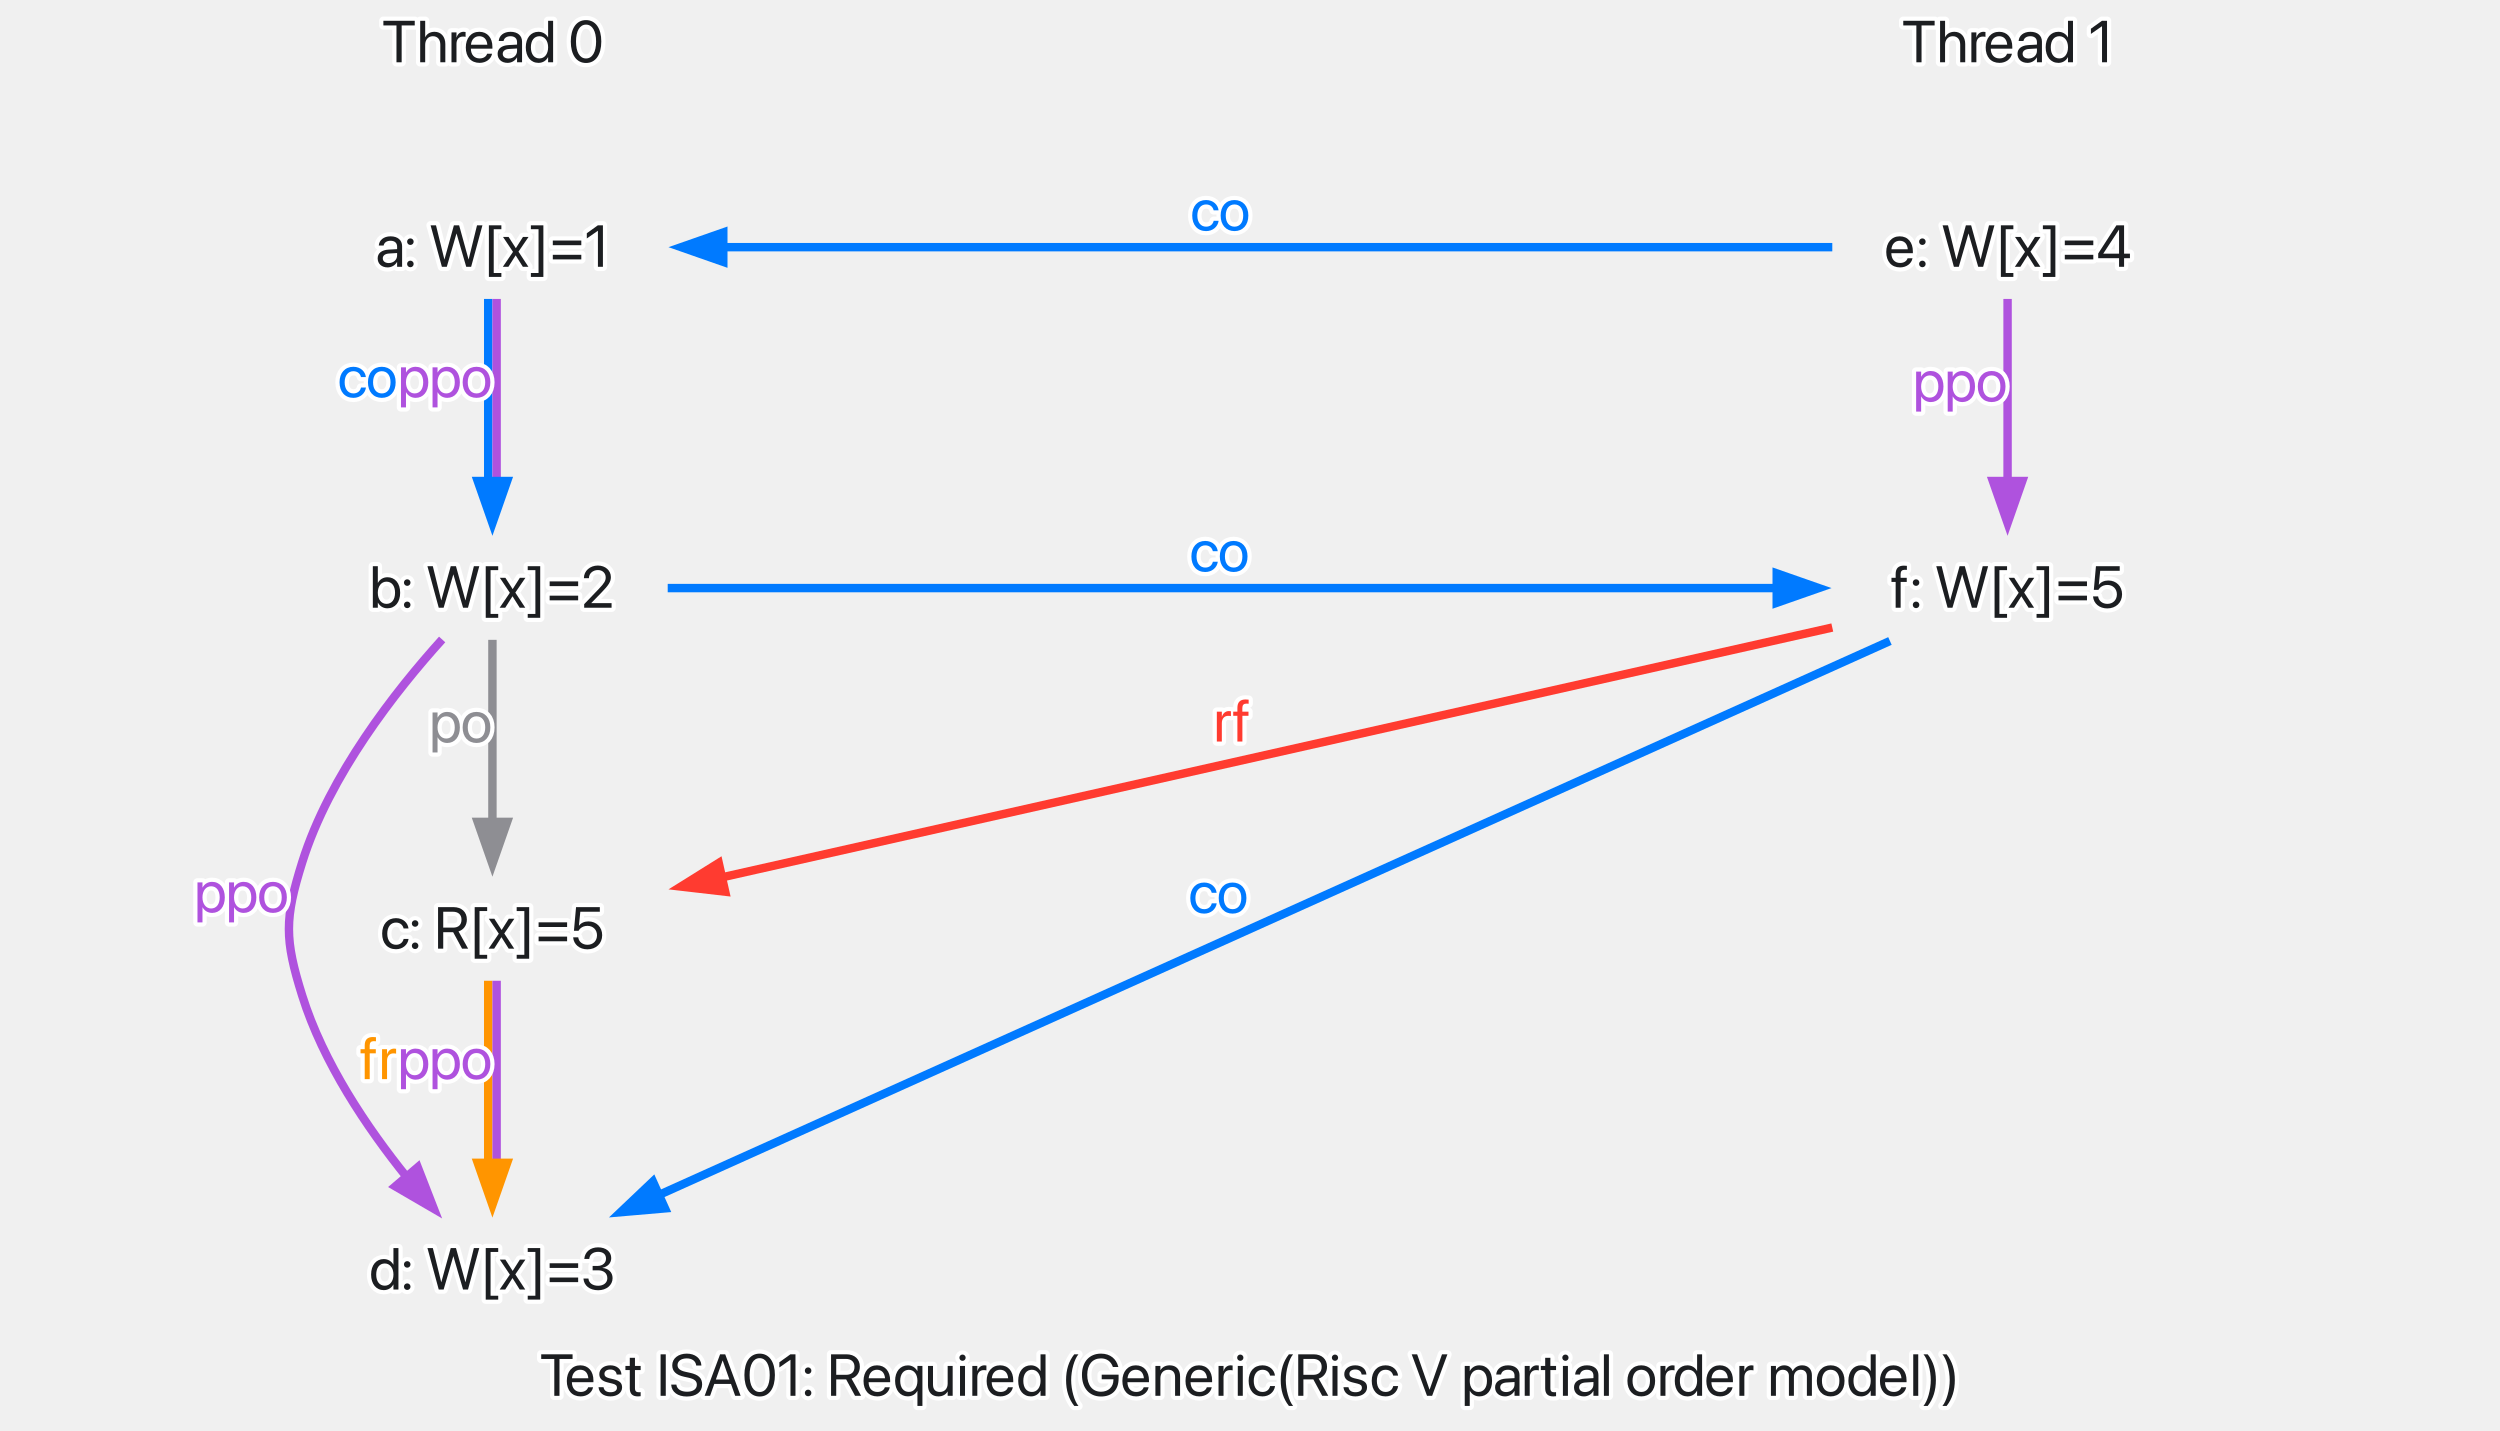
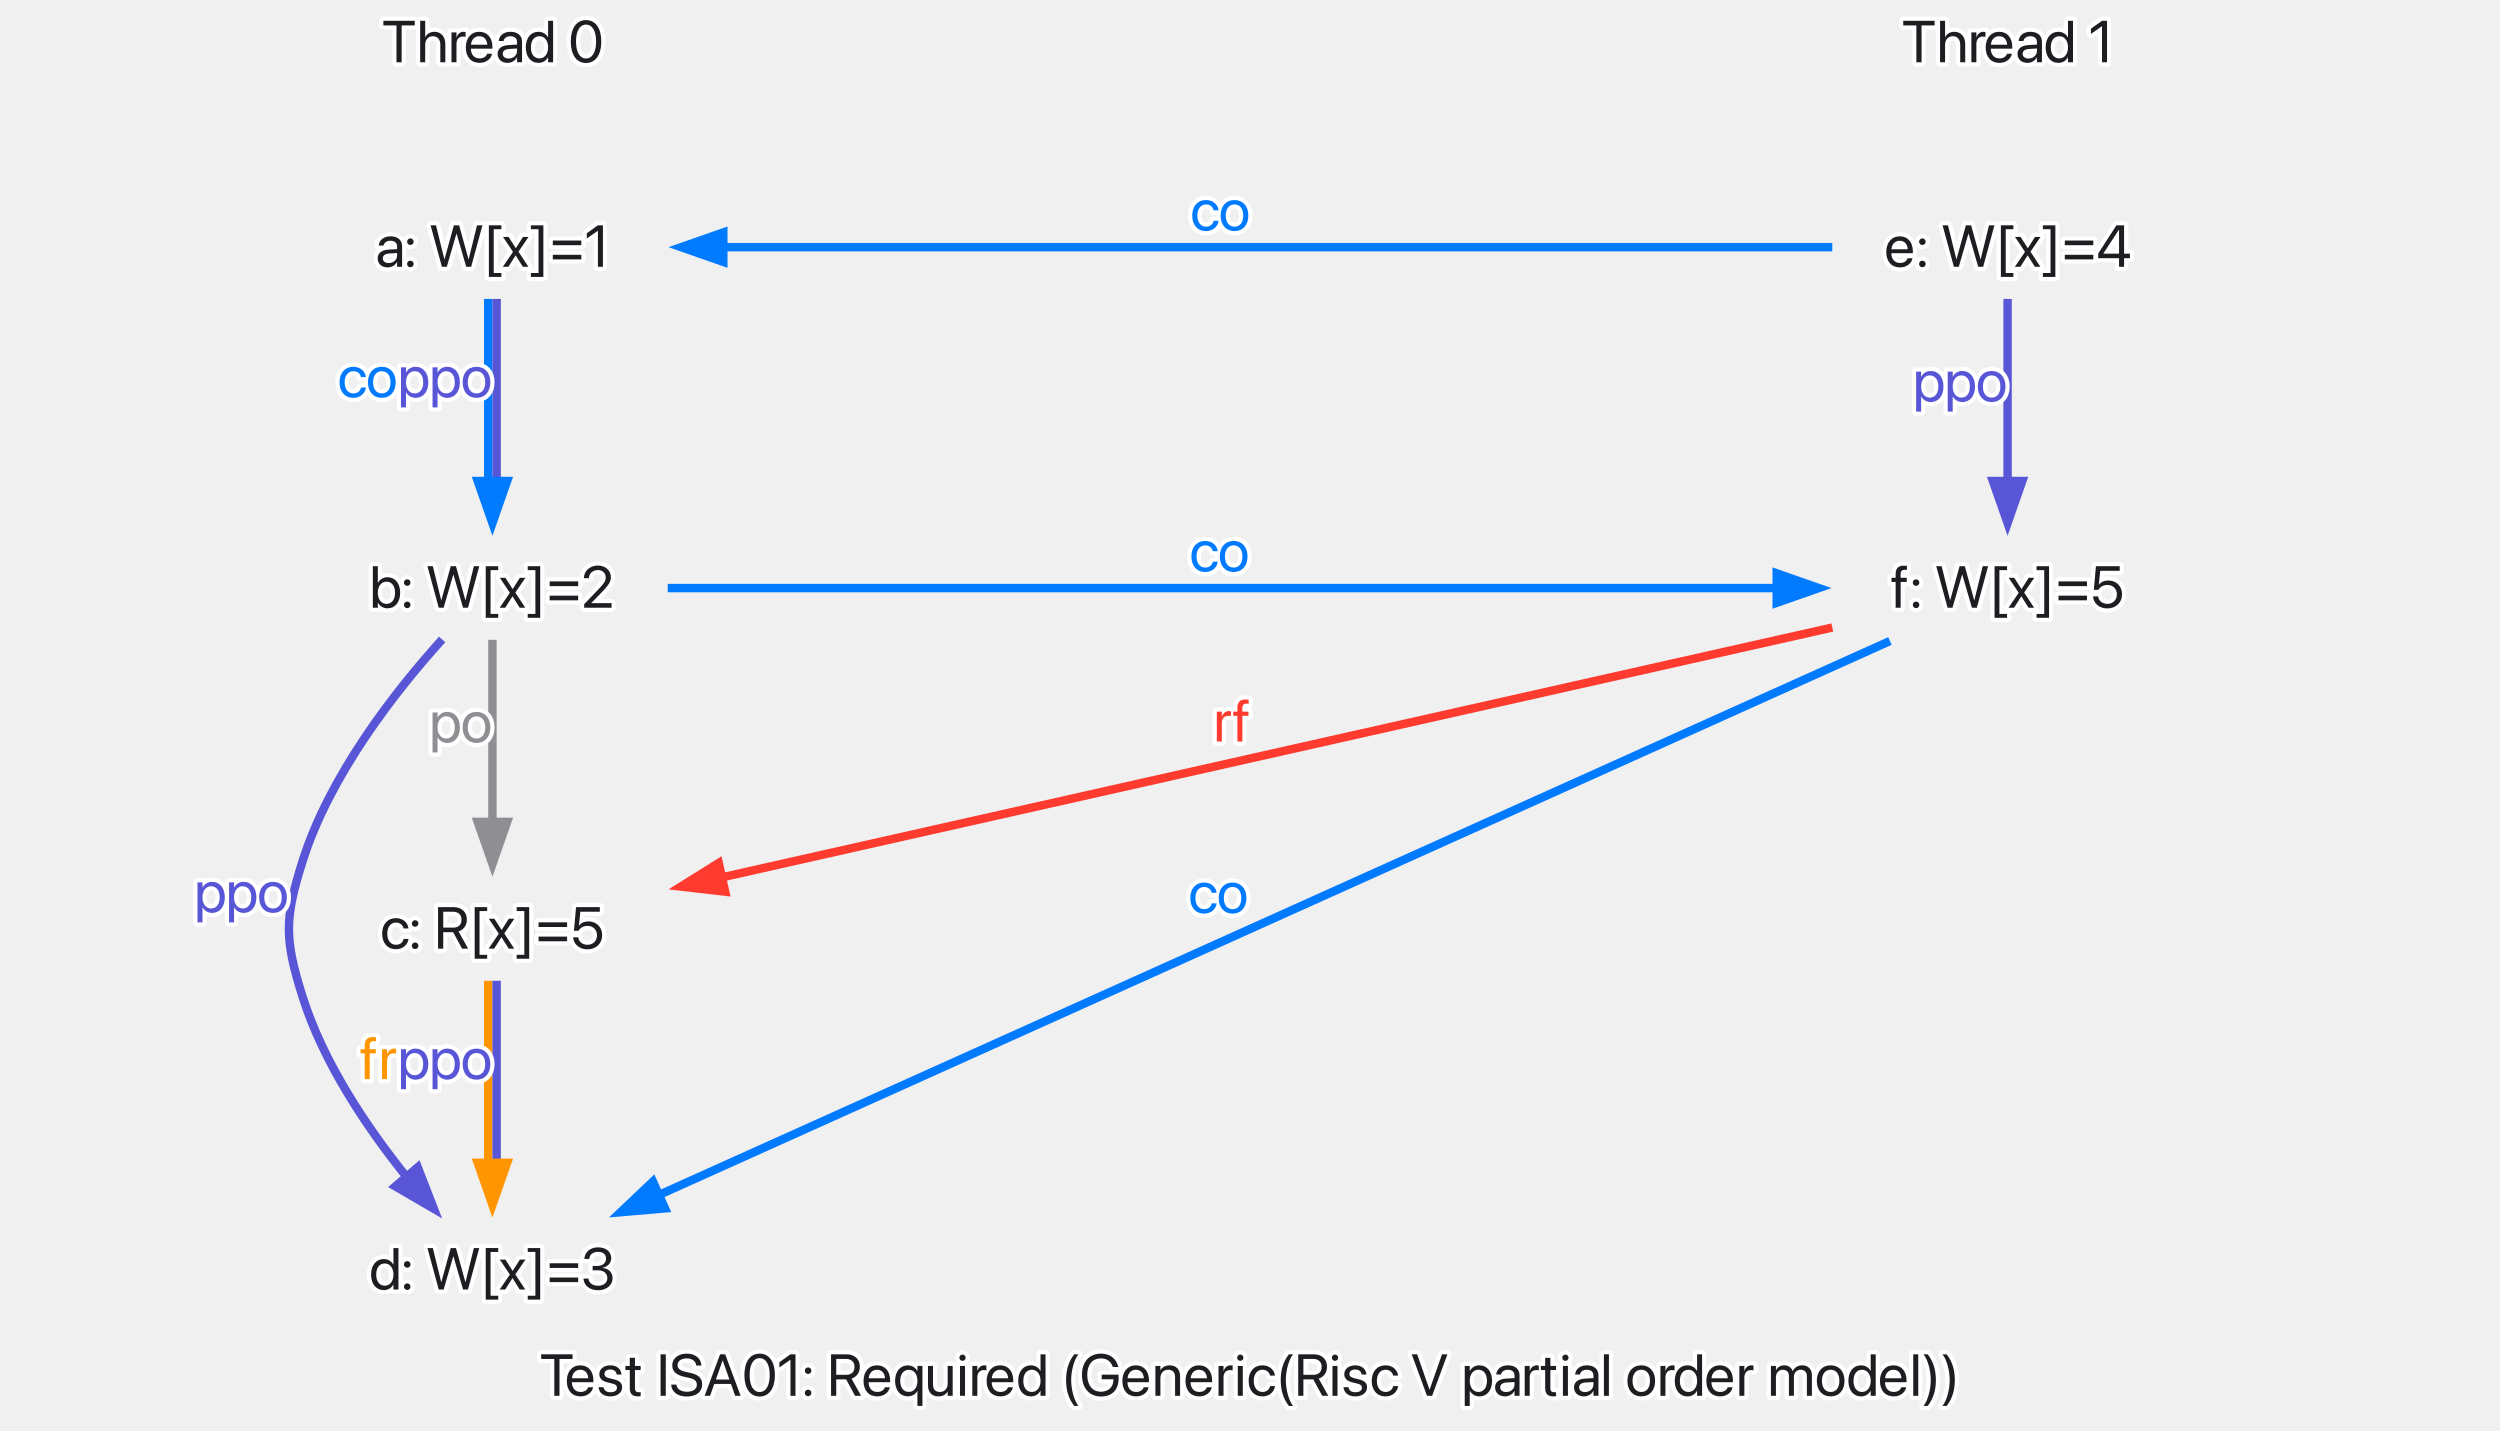
<svg xmlns="http://www.w3.org/2000/svg" xmlns:xlink="http://www.w3.org/1999/xlink" width="594" height="340">
  <defs>
    <path id="c" d="M3.453 0h1.23v-8.758h3.11v-1.105H.343v1.105h3.11Zm0 0" />
    <path id="d" d="M3.7.137c1.55 0 2.714-.93 2.945-2.106l.015-.07H5.488l-.02.062c-.202.61-.84 1.059-1.741 1.059-1.266 0-2.07-.852-2.098-2.316h5.117v-.438c0-2.133-1.18-3.574-3.121-3.574s-3.2 1.512-3.2 3.71v.009C.426-1.293 1.657.137 3.7.137m-.083-6.332c1.04 0 1.805.652 1.922 2.03H1.65c.128-1.323.937-2.03 1.968-2.03m0 0" />
    <path id="e" d="M3.297.137c1.586 0 2.762-.875 2.762-2.121v-.004c0-1.012-.52-1.582-1.957-1.93l-1.13-.273c-.784-.192-1.105-.528-1.105-1.012v-.008c0-.629.531-1.043 1.395-1.043.883 0 1.406.457 1.504 1.149l.007.046h1.133l-.008-.09C5.813-6.335 4.82-7.245 3.262-7.245c-1.54 0-2.614.867-2.614 2.09v.008c0 1.027.653 1.648 1.993 1.968l1.125.274c.808.199 1.074.484 1.074 1v.004c0 .644-.574 1.047-1.54 1.047-.968 0-1.495-.418-1.64-1.13l-.012-.066H.457l.008.063C.609-.718 1.62.137 3.297.137m0 0" />
    <path id="f" d="M3.082.137c.234 0 .488-.028.637-.047v-.965c-.102.008-.239.027-.383.027-.637 0-.969-.21-.969-.972v-4.305H3.72v-.984H2.367v-1.922h-1.23v1.922H.097v.984h1.04v4.313c0 1.359.64 1.949 1.945 1.949m0 0" />
    <path id="h" d="M.957 0h1.23v-9.863H.958Zm0 0" />
    <path id="i" d="M4.184.164c2.257 0 3.644-1.11 3.644-2.86v-.003c0-1.504-.848-2.324-2.871-2.77l-1.094-.238c-1.285-.281-1.879-.79-1.879-1.594v-.008c0-.949.86-1.578 2.18-1.586 1.25 0 2.09.594 2.242 1.602l.012.094h1.23l-.003-.102c-.11-1.613-1.52-2.726-3.446-2.726-2.031 0-3.469 1.132-3.472 2.754v.007c0 1.442.902 2.309 2.828 2.735l1.093.238c1.356.3 1.922.785 1.922 1.652v.008c0 1.02-.894 1.66-2.316 1.66-1.43 0-2.387-.605-2.531-1.597l-.012-.098H.48l.003.098C.61-.883 2.051.164 4.184.164m0 0" />
    <path id="j" d="M.172 0h1.293l.996-2.824h3.973L7.43 0h1.293L5.059-9.863H3.844Zm4.266-8.387h.027L6.063-3.87H2.836Zm0 0" />
    <path id="k" d="M4.238.164c2.27 0 3.63-1.96 3.63-5.094v-.011c0-3.133-1.36-5.086-3.63-5.086S.621-8.074.621-4.941v.011C.621-1.797 1.97.164 4.238.164m0-1.074C2.734-.91 1.86-2.453 1.86-4.93v-.011c0-2.477.875-4.008 2.38-4.008 1.503 0 2.394 1.531 2.394 4.008v.011c0 2.477-.89 4.02-2.395 4.02m0 0" />
    <path id="l" d="M3.316 0h1.188v-9.863H3.3L.676-7.977v1.235L3.289-8.56h.027Zm0 0" />
    <path id="m" d="M1.504-5.195a.774.774 0 0 0 .781-.782.77.77 0 0 0-.781-.777.767.767 0 0 0-.777.777c0 .438.34.782.777.782m0 5.293a.774.774 0 0 0 .781-.782.774.774 0 0 0-.781-.78.77.77 0 0 0-.777.78c0 .438.34.782.777.782m0 0" />
    <path id="n" d="M.957 0h1.23v-3.902h2.36L6.66 0h1.442L5.816-4.094c1.23-.39 1.985-1.449 1.985-2.816v-.016c0-1.777-1.246-2.937-3.145-2.937H.957Zm1.23-4.992V-8.77h2.305c1.266 0 2.035.696 2.035 1.872v.015c0 1.207-.715 1.89-1.98 1.89Zm0 0" />
    <path id="o" d="M5.73 2.395h1.188V-7.11H5.73v1.203h-.027c-.437-.785-1.23-1.328-2.238-1.328C1.66-7.234.425-5.79.425-3.57v.007C.426-1.328 1.649.126 3.438.126c1.02 0 1.84-.5 2.266-1.281h.027ZM3.7-.93c-1.266 0-2.06-1.004-2.06-2.632v-.008c0-1.59.794-2.61 2.06-2.61 1.202 0 2.03 1.032 2.03 2.61v.007C5.73-1.968 4.91-.93 3.7-.93m0 0" />
    <path id="p" d="M3.2.137c1.081 0 1.804-.485 2.187-1.149h.027V0h1.191v-7.11h-1.19v4.184c0 1.211-.731 2.008-1.852 2.008-1.094 0-1.633-.633-1.633-1.789v-4.402H.738v4.613C.738-.875 1.641.137 3.2.137m0 0" />
    <path id="q" d="M1.441-8.312a.744.744 0 0 0 .746-.747.74.74 0 0 0-.746-.746.74.74 0 0 0-.742.746c0 .41.332.746.742.746M.848 0h1.191v-7.11H.848Zm0 0" />
    <path id="r" d="M.773 0h1.188v-4.39c0-1.079.601-1.723 1.527-1.723.285 0 .54.035.633.07v-1.156c-.094-.012-.273-.047-.476-.047-.801 0-1.415.52-1.657 1.34h-.027V-7.11H.773Zm0 0" />
    <path id="s" d="M3.445.137c1.02 0 1.813-.512 2.258-1.34h.027V0h1.188v-9.863H5.73v3.941h-.027c-.445-.82-1.273-1.324-2.277-1.324-1.785 0-3 1.441-3 3.684v.007c0 2.243 1.203 3.692 3.02 3.692M3.68-.918c-1.258 0-2.04-1.004-2.04-2.637v-.007c0-1.622.782-2.633 2.04-2.633 1.195 0 2.054 1.047 2.054 2.633v.007c0 1.594-.851 2.637-2.054 2.637m0 0" />
    <path id="t" d="M3.242 2.395h.996c-.984-1.145-1.73-3.852-1.73-6.133 0-2.285.746-4.985 1.73-6.125h-.996C1.906-8.168 1.301-6.172 1.301-3.738c0 2.433.605 4.441 1.941 6.133m0 0" />
    <path id="u" d="M5.094.164c2.633 0 4.183-1.578 4.183-4.246v-.938H5.266v1.082h2.78v.176c0 1.657-1.202 2.79-2.952 2.79-2.012 0-3.262-1.532-3.262-4.012v-.008c0-2.434 1.23-3.903 3.262-3.903 1.386 0 2.343.72 2.8 1.97l.028.073h1.293L9.18-6.98c-.457-1.743-1.817-3.047-4.086-3.047-2.754 0-4.52 1.953-4.52 5.035v.008C.574-1.84 2.34.164 5.094.164m0 0" />
    <path id="v" d="M.773 0h1.188v-4.184c0-1.21.734-2.011 1.855-2.011 1.094 0 1.633.636 1.633 1.793V0h1.188v-4.613c0-1.621-.903-2.633-2.461-2.633-1.078 0-1.805.484-2.188 1.148h-.027v-1.011H.773Zm0 0" />
    <path id="w" d="M3.719.137c1.605 0 2.777-1.047 2.969-2.399l.003-.05H5.523l-.011.054c-.2.793-.82 1.34-1.793 1.34-1.23 0-2.078-.977-2.078-2.629v-.008c0-1.613.828-2.64 2.066-2.64 1.043 0 1.617.629 1.797 1.34l.012.054H6.68l-.008-.054C6.523-6.07 5.477-7.246 3.707-7.246 1.73-7.246.426-5.812.426-3.57v.007c0 2.262 1.277 3.7 3.293 3.7m0 0" />
    <path id="x" d="M3.809 0h1.214L8.66-9.863H7.371L4.43-1.477h-.028L1.465-9.863H.172Zm0 0" />
    <path id="y" d="M.773 2.395h1.188v-3.586h.027C2.434-.371 3.262.137 4.266.137c1.785 0 3-1.442 3-3.684v-.008c0-2.242-1.203-3.691-3.02-3.691-1.02 0-1.812.512-2.258 1.34h-.027V-7.11H.773ZM4.012-.918c-1.196 0-2.055-1.043-2.055-2.629v-.008c0-1.593.852-2.64 2.055-2.64 1.258 0 2.039 1.008 2.039 2.64v.008c0 1.617-.781 2.629-2.04 2.629m0 0" />
    <path id="z" d="M2.852.137c.949 0 1.804-.512 2.222-1.293h.028V0h1.187v-4.914c0-1.422-1.05-2.332-2.734-2.332-1.676 0-2.692.941-2.797 2.113l-.004.074h1.148l.012-.062c.137-.637.711-1.074 1.629-1.074.988 0 1.559.527 1.559 1.394v.598l-2.04.113C1.43-3.992.485-3.234.485-2.023v.011c0 1.293.954 2.149 2.368 2.149M1.703-2.012v-.011c0-.664.547-1.086 1.496-1.141l1.903-.117v.582c0 1.031-.864 1.804-1.985 1.804-.855 0-1.414-.433-1.414-1.117m0 0" />
    <path id="A" d="M.836 0h1.187v-9.863H.836Zm0 0" />
    <path id="B" d="M3.719.137c1.96 0 3.289-1.422 3.289-3.692v-.015c0-2.27-1.332-3.676-3.297-3.676C1.75-7.246.426-5.832.426-3.57v.015C.426-1.293 1.742.137 3.719.137m.008-1.055c-1.258 0-2.086-.96-2.086-2.637v-.015c0-1.66.836-2.625 2.07-2.625 1.258 0 2.078.957 2.078 2.625v.015c0 1.668-.812 2.637-2.062 2.637m0 0" />
    <path id="C" d="M.773 0h1.188v-4.457c0-.992.684-1.738 1.629-1.738.883 0 1.457.57 1.457 1.43V0h1.187v-4.52c0-.968.664-1.675 1.606-1.675.937 0 1.476.582 1.476 1.558V0h1.192v-4.91c0-1.414-.91-2.336-2.317-2.336-1 0-1.832.512-2.23 1.367h-.027c-.309-.867-1.024-1.367-1.997-1.367-.914 0-1.624.473-1.949 1.176h-.027v-1.04H.773Zm0 0" />
    <path id="D" d="M1.273 2.395c1.332-1.692 1.942-3.7 1.942-6.133 0-2.434-.61-4.43-1.942-6.125h-1c.985 1.14 1.73 3.84 1.73 6.125 0 2.281-.745 4.988-1.73 6.133Zm0 0" />
    <path id="E" d="M.836 0h1.187v-4.148c0-1.211.73-2.047 1.832-2.047 1.11 0 1.766.761 1.766 2.047V0H6.81v-4.355c0-1.723-1.032-2.891-2.543-2.891-1.059 0-1.832.473-2.215 1.27h-.028v-3.887H.836Zm0 0" />
    <path id="F" d="M2.996 0h1.16l2.297-7.902h.027L8.777 0h1.164l2.684-9.863H11.34L9.352-1.766h-.028L7.09-9.863H5.844L3.609-1.766h-.027L1.594-9.863H.309Zm0 0" />
    <path id="G" d="M1.41 2.395h2.965v-.926H2.559V-8.934h1.816v-.93H1.41Zm0 0" />
    <path id="H" d="M.219 0h1.32l1.715-2.707h.027L4.984 0h1.32L3.938-3.602l2.399-3.507H5.012L3.324-4.445h-.027L1.586-7.11H.262L2.64-3.555Zm0 0" />
    <path id="I" d="M3.105 2.395V-9.863H.137v.93h1.82V1.468H.137v.926Zm0 0" />
    <path id="J" d="M.848-5.14h6.77v-1.11H.847Zm0 3.382h6.77v-1.105H.847Zm0 0" />
    <path id="K" d="M4.309.137c1.816 0 3.02-1.45 3.02-3.692v-.007c0-2.243-1.216-3.684-3-3.684-1.005 0-1.833.504-2.278 1.324h-.028v-3.941H.836V0h1.187v-1.203h.028c.445.828 1.238 1.34 2.258 1.34M4.074-.918c-1.203 0-2.058-1.043-2.058-2.637v-.007c0-1.586.863-2.633 2.058-2.633 1.258 0 2.04 1.011 2.04 2.633v.007c0 1.633-.782 2.637-2.04 2.637m0 0" />
    <path id="L" d="M.8 0H7.31v-1.094h-4.82v-.027l2.343-2.406C6.645-5.38 7.145-6.195 7.145-7.273v-.016c0-1.543-1.305-2.738-3.09-2.738-1.84 0-3.317 1.261-3.317 2.972v.04H1.93v-.032c0-1.062.914-1.91 2.144-1.91 1.074 0 1.832.727 1.84 1.73v.016c0 .82-.309 1.352-1.64 2.738L.8-.848Zm0 0" />
    <path id="M" d="M4.191.164C6.242.164 7.7-1.219 7.703-3.19v-.016c0-1.895-1.367-3.266-3.258-3.266-.957 0-1.777.356-2.242 1.016h-.027l.332-3.313h4.637v-1.093H1.496L.992-4.238h1.086c.129-.227.29-.418.465-.582.437-.395 1.012-.594 1.684-.594 1.304 0 2.242.93 2.246 2.226v.016c0 1.324-.93 2.254-2.27 2.254-1.18 0-2.055-.742-2.18-1.723l-.007-.054H.809l.003.078C.958-1.012 2.306.164 4.193.164m0 0" />
    <path id="N" d="M4.121.164c1.977 0 3.426-1.219 3.426-2.863v-.016c0-1.402-.977-2.297-2.414-2.418v-.027c1.23-.262 2.094-1.094 2.094-2.313v-.011c0-1.5-1.239-2.543-3.118-2.543-1.847 0-3.117 1.07-3.273 2.68l-.008.066h1.184l.004-.067c.105-1 .93-1.613 2.093-1.613 1.204 0 1.88.594 1.88 1.625v.016c0 .984-.821 1.707-1.997 1.707H2.81v1.039h1.238c1.383 0 2.25.676 2.25 1.886v.016c0 1.043-.883 1.77-2.176 1.77-1.312 0-2.2-.672-2.3-1.641l-.008-.07H.629l.008.082C.766-.973 2.086.164 4.12.164m0 0" />
    <path id="O" d="M1.156 0h1.188v-6.125h1.449v-.984H2.332v-.868c0-.707.328-1.039.984-1.039.184 0 .368.004.512.028v-.965A5 5 0 0 0 3.105-10c-1.312 0-1.949.648-1.949 2.016v.875H.164v.984h.992Zm0 0" />
    <path id="P" d="M5.488 0H6.68v-2.05h1.394v-1.083H6.68v-6.73H4.86L.534-3.164v1.113h4.953ZM1.75-3.133v-.027l3.7-5.652h.038v5.68Zm0 0" />
  </defs>
  <path fill="none" stroke="#007AFF" stroke-miterlimit="10" stroke-width="2" d="M116 71.027v43.633" />
-   <path fill="none" stroke="#AF52DE" stroke-miterlimit="10" stroke-width="2" d="M118 71.027v43.633" />
+   <path fill="none" stroke="#5856D6" stroke-miterlimit="10" stroke-width="2" d="M118 71.027v43.633" />
  <path fill="#007AFF" stroke="#007AFF" stroke-miterlimit="10" stroke-width="2" d="m120.5 114.281-3.5 10-3.5-10Zm0 0" />
  <path fill="none" stroke="#8E8E93" stroke-miterlimit="10" stroke-width="2" d="M117 152.027v43.633" />
  <path fill="#8E8E93" stroke="#8E8E93" stroke-miterlimit="10" stroke-width="2" d="m120.5 195.281-3.5 10-3.5-10Zm0 0" />
-   <path fill="none" stroke="#AF52DE" stroke-miterlimit="10" stroke-width="2" d="M105.055 151.938c-11.063 12.238-26.758 32.199-33.254 52.96-4.2 13.426-4.2 18.227 0 31.653 4.972 15.898 15.34 31.324 24.89 43.172" />
-   <path fill="#AF52DE" stroke="#AF52DE" stroke-miterlimit="10" stroke-width="2" d="m99.254 277.336 3.836 9.875-9.16-5.328Zm0 0" />
+   <path fill="none" stroke="#5856D6" stroke-miterlimit="10" stroke-width="2" d="M105.055 151.938c-11.063 12.238-26.758 32.199-33.254 52.96-4.2 13.426-4.2 18.227 0 31.653 4.972 15.898 15.34 31.324 24.89 43.172" />
+   <path fill="#5856D6" stroke="#5856D6" stroke-miterlimit="10" stroke-width="2" d="m99.254 277.336 3.836 9.875-9.16-5.328Zm0 0" />
  <path fill="none" stroke="#007AFF" stroke-miterlimit="10" stroke-width="2" d="M158.648 139.727h263.657" />
  <path fill="#007AFF" stroke="#007AFF" stroke-miterlimit="10" stroke-width="2" d="m422.145 136.227 10 3.5-10 3.5Zm0 0" />
  <path fill="none" stroke="#FF9500" stroke-miterlimit="10" stroke-width="2" d="M116 233.027v43.633" />
-   <path fill="none" stroke="#AF52DE" stroke-miterlimit="10" stroke-width="2" d="M118 233.027v43.633" />
+   <path fill="none" stroke="#5856D6" stroke-miterlimit="10" stroke-width="2" d="M118 233.027v43.633" />
  <path fill="#FF9500" stroke="#FF9500" stroke-miterlimit="10" stroke-width="2" d="m120.5 276.281-3.5 10-3.5-10Zm0 0" />
  <path fill="none" stroke="#007AFF" stroke-miterlimit="10" stroke-width="2" d="M435.352 58.727H171.695" />
  <path fill="#007AFF" stroke="#007AFF" stroke-miterlimit="10" stroke-width="2" d="m171.855 62.227-10-3.5 10-3.5Zm0 0" />
-   <path fill="none" stroke="#AF52DE" stroke-miterlimit="10" stroke-width="2" d="M477 71.027v43.633" />
-   <path fill="#AF52DE" stroke="#AF52DE" stroke-miterlimit="10" stroke-width="2" d="m480.5 114.281-3.5 10-3.5-10Zm0 0" />
+   <path fill="none" stroke="#5856D6" stroke-miterlimit="10" stroke-width="2" d="M477 71.027v43.633" />
+   <path fill="#5856D6" stroke="#5856D6" stroke-miterlimit="10" stroke-width="2" d="m480.5 114.281-3.5 10-3.5-10Zm0 0" />
  <path fill="none" stroke="#FF3B30" stroke-miterlimit="10" stroke-width="2" d="M435.352 149.098c-65.301 14.691-191.774 43.148-264.106 59.422" />
  <path fill="#FF3B30" stroke="#FF3B30" stroke-miterlimit="10" stroke-width="2" d="m172.305 211.867-10.524-1.219 8.989-5.609Zm0 0" />
  <path fill="none" stroke="#007AFF" stroke-miterlimit="10" stroke-width="2" d="M449.05 152.3 156.564 283.923" />
  <path fill="#007AFF" stroke="#007AFF" stroke-miterlimit="10" stroke-width="2" d="m158 287.113-10.555.91 7.684-7.293Zm0 0" />
  <g fill="none" stroke="#FFF" stroke-linecap="round" stroke-linejoin="round" stroke-width="2">
    <use xlink:href="#c" x="128.25" y="331.648" />
    <use xlink:href="#d" x="134.25" y="331.648" />
    <use xlink:href="#e" x="141.75" y="331.648" />
    <use xlink:href="#f" x="148.5" y="331.648" />
    <use xlink:href="#g" x="153" y="331.648" />
    <use xlink:href="#h" x="156" y="331.648" />
    <use xlink:href="#i" x="159" y="331.648" />
    <use xlink:href="#j" x="167.25" y="331.648" />
    <use xlink:href="#k" x="176.25" y="331.648" />
    <use xlink:href="#l" x="184.5" y="331.648" />
    <use xlink:href="#m" x="190.5" y="331.648" />
    <use xlink:href="#g" x="193.5" y="331.648" />
    <use xlink:href="#n" x="196.5" y="331.648" />
    <use xlink:href="#d" x="204.75" y="331.648" />
    <use xlink:href="#o" x="212.25" y="331.648" />
    <use xlink:href="#p" x="219.75" y="331.648" />
    <use xlink:href="#q" x="227.25" y="331.648" />
    <use xlink:href="#r" x="230.25" y="331.648" />
    <use xlink:href="#d" x="234" y="331.648" />
    <use xlink:href="#s" x="241.5" y="331.648" />
    <use xlink:href="#g" x="249" y="331.648" />
    <use xlink:href="#t" x="252" y="331.648" />
    <use xlink:href="#u" x="256.5" y="331.648" />
    <use xlink:href="#d" x="266.25" y="331.648" />
    <use xlink:href="#v" x="273.75" y="331.648" />
    <use xlink:href="#d" x="281.25" y="331.648" />
    <use xlink:href="#r" x="288.75" y="331.648" />
    <use xlink:href="#q" x="293.25" y="331.648" />
    <use xlink:href="#w" x="296.25" y="331.648" />
    <use xlink:href="#t" x="303" y="331.648" />
    <use xlink:href="#n" x="307.5" y="331.648" />
    <use xlink:href="#q" x="315.75" y="331.648" />
    <use xlink:href="#e" x="318.75" y="331.648" />
    <use xlink:href="#w" x="325.5" y="331.648" />
    <use xlink:href="#g" x="332.25" y="331.648" />
    <use xlink:href="#x" x="335.25" y="331.648" />
    <use xlink:href="#g" x="344.25" y="331.648" />
    <use xlink:href="#y" x="347.25" y="331.648" />
    <use xlink:href="#z" x="354.75" y="331.648" />
    <use xlink:href="#r" x="361.5" y="331.648" />
    <use xlink:href="#f" x="366" y="331.648" />
    <use xlink:href="#q" x="370.5" y="331.648" />
    <use xlink:href="#z" x="373.5" y="331.648" />
    <use xlink:href="#A" x="380.25" y="331.648" />
    <use xlink:href="#g" x="383.25" y="331.648" />
    <use xlink:href="#B" x="386.25" y="331.648" />
    <use xlink:href="#r" x="393.75" y="331.648" />
    <use xlink:href="#s" x="397.5" y="331.648" />
    <use xlink:href="#d" x="405" y="331.648" />
    <use xlink:href="#r" x="412.5" y="331.648" />
    <use xlink:href="#g" x="417" y="331.648" />
    <use xlink:href="#C" x="420" y="331.648" />
    <use xlink:href="#B" x="431.25" y="331.648" />
    <use xlink:href="#s" x="438.75" y="331.648" />
    <use xlink:href="#d" x="446.25" y="331.648" />
    <use xlink:href="#A" x="453.75" y="331.648" />
    <use xlink:href="#D" x="456.75" y="331.648" />
    <use xlink:href="#D" x="461.25" y="331.648" />
  </g>
  <g fill="#1C1E21">
    <use xlink:href="#c" x="128.25" y="331.648" />
    <use xlink:href="#d" x="134.25" y="331.648" />
    <use xlink:href="#e" x="141.75" y="331.648" />
    <use xlink:href="#f" x="148.5" y="331.648" />
    <use xlink:href="#g" x="153" y="331.648" />
    <use xlink:href="#h" x="156" y="331.648" />
    <use xlink:href="#i" x="159" y="331.648" />
    <use xlink:href="#j" x="167.25" y="331.648" />
    <use xlink:href="#k" x="176.25" y="331.648" />
    <use xlink:href="#l" x="184.5" y="331.648" />
    <use xlink:href="#m" x="190.5" y="331.648" />
    <use xlink:href="#g" x="193.5" y="331.648" />
    <use xlink:href="#n" x="196.5" y="331.648" />
    <use xlink:href="#d" x="204.75" y="331.648" />
    <use xlink:href="#o" x="212.25" y="331.648" />
    <use xlink:href="#p" x="219.75" y="331.648" />
    <use xlink:href="#q" x="227.25" y="331.648" />
    <use xlink:href="#r" x="230.25" y="331.648" />
    <use xlink:href="#d" x="234" y="331.648" />
    <use xlink:href="#s" x="241.5" y="331.648" />
    <use xlink:href="#g" x="249" y="331.648" />
    <use xlink:href="#t" x="252" y="331.648" />
    <use xlink:href="#u" x="256.5" y="331.648" />
    <use xlink:href="#d" x="266.25" y="331.648" />
    <use xlink:href="#v" x="273.75" y="331.648" />
    <use xlink:href="#d" x="281.25" y="331.648" />
    <use xlink:href="#r" x="288.75" y="331.648" />
    <use xlink:href="#q" x="293.25" y="331.648" />
    <use xlink:href="#w" x="296.25" y="331.648" />
    <use xlink:href="#t" x="303" y="331.648" />
    <use xlink:href="#n" x="307.5" y="331.648" />
    <use xlink:href="#q" x="315.75" y="331.648" />
    <use xlink:href="#e" x="318.75" y="331.648" />
    <use xlink:href="#w" x="325.5" y="331.648" />
    <use xlink:href="#g" x="332.25" y="331.648" />
    <use xlink:href="#x" x="335.25" y="331.648" />
    <use xlink:href="#g" x="344.25" y="331.648" />
    <use xlink:href="#y" x="347.25" y="331.648" />
    <use xlink:href="#z" x="354.75" y="331.648" />
    <use xlink:href="#r" x="361.5" y="331.648" />
    <use xlink:href="#f" x="366" y="331.648" />
    <use xlink:href="#q" x="370.5" y="331.648" />
    <use xlink:href="#z" x="373.5" y="331.648" />
    <use xlink:href="#A" x="380.25" y="331.648" />
    <use xlink:href="#g" x="383.25" y="331.648" />
    <use xlink:href="#B" x="386.25" y="331.648" />
    <use xlink:href="#r" x="393.75" y="331.648" />
    <use xlink:href="#s" x="397.5" y="331.648" />
    <use xlink:href="#d" x="405" y="331.648" />
    <use xlink:href="#r" x="412.5" y="331.648" />
    <use xlink:href="#g" x="417" y="331.648" />
    <use xlink:href="#C" x="420" y="331.648" />
    <use xlink:href="#B" x="431.25" y="331.648" />
    <use xlink:href="#s" x="438.75" y="331.648" />
    <use xlink:href="#d" x="446.25" y="331.648" />
    <use xlink:href="#A" x="453.75" y="331.648" />
    <use xlink:href="#D" x="456.75" y="331.648" />
    <use xlink:href="#D" x="461.25" y="331.648" />
  </g>
  <g fill="none" stroke="#FFF" stroke-linecap="round" stroke-linejoin="round" stroke-width="2">
    <use xlink:href="#c" x="90.75" y="14.801" />
    <use xlink:href="#E" x="99" y="14.801" />
    <use xlink:href="#r" x="106.5" y="14.801" />
    <use xlink:href="#d" x="110.25" y="14.801" />
    <use xlink:href="#z" x="117.75" y="14.801" />
    <use xlink:href="#s" x="124.5" y="14.801" />
    <use xlink:href="#g" x="132" y="14.801" />
    <use xlink:href="#k" x="135" y="14.801" />
  </g>
  <g fill="#1C1E21">
    <use xlink:href="#c" x="90.75" y="14.801" />
    <use xlink:href="#E" x="99" y="14.801" />
    <use xlink:href="#r" x="106.5" y="14.801" />
    <use xlink:href="#d" x="110.25" y="14.801" />
    <use xlink:href="#z" x="117.75" y="14.801" />
    <use xlink:href="#s" x="124.5" y="14.801" />
    <use xlink:href="#g" x="132" y="14.801" />
    <use xlink:href="#k" x="135" y="14.801" />
  </g>
  <g fill="none" stroke="#FFF" stroke-linecap="round" stroke-linejoin="round" stroke-width="2">
    <use xlink:href="#z" x="89.25" y="63.398" />
    <use xlink:href="#m" x="96" y="63.398" />
    <use xlink:href="#g" x="99" y="63.398" />
    <use xlink:href="#F" x="102" y="63.398" />
    <use xlink:href="#G" x="114.75" y="63.398" />
    <use xlink:href="#H" x="119.25" y="63.398" />
    <use xlink:href="#I" x="126" y="63.398" />
    <use xlink:href="#J" x="130.5" y="63.398" />
    <use xlink:href="#l" x="138.75" y="63.398" />
  </g>
  <g fill="#1C1E21">
    <use xlink:href="#z" x="89.25" y="63.398" />
    <use xlink:href="#m" x="96" y="63.398" />
    <use xlink:href="#g" x="99" y="63.398" />
    <use xlink:href="#F" x="102" y="63.398" />
    <use xlink:href="#G" x="114.75" y="63.398" />
    <use xlink:href="#H" x="119.25" y="63.398" />
    <use xlink:href="#I" x="126" y="63.398" />
    <use xlink:href="#J" x="130.5" y="63.398" />
    <use xlink:href="#l" x="138.75" y="63.398" />
  </g>
  <g fill="none" stroke="#FFF" stroke-linecap="round" stroke-linejoin="round" stroke-width="2">
    <use xlink:href="#K" x="87.75" y="144.398" />
    <use xlink:href="#m" x="95.25" y="144.398" />
    <use xlink:href="#g" x="98.25" y="144.398" />
    <use xlink:href="#F" x="101.25" y="144.398" />
    <use xlink:href="#G" x="114" y="144.398" />
    <use xlink:href="#H" x="118.5" y="144.398" />
    <use xlink:href="#I" x="125.25" y="144.398" />
    <use xlink:href="#J" x="129.75" y="144.398" />
    <use xlink:href="#L" x="138" y="144.398" />
  </g>
  <g fill="#1C1E21">
    <use xlink:href="#K" x="87.75" y="144.398" />
    <use xlink:href="#m" x="95.25" y="144.398" />
    <use xlink:href="#g" x="98.25" y="144.398" />
    <use xlink:href="#F" x="101.25" y="144.398" />
    <use xlink:href="#G" x="114" y="144.398" />
    <use xlink:href="#H" x="118.5" y="144.398" />
    <use xlink:href="#I" x="125.25" y="144.398" />
    <use xlink:href="#J" x="129.75" y="144.398" />
    <use xlink:href="#L" x="138" y="144.398" />
  </g>
  <g fill="none" stroke="#FFF" stroke-linecap="round" stroke-linejoin="round" stroke-width="2">
    <use xlink:href="#w" x="80.25" y="94.395" />
    <use xlink:href="#B" x="87" y="94.395" />
  </g>
  <g fill="#007AFF">
    <use xlink:href="#w" x="80.25" y="94.395" />
    <use xlink:href="#B" x="87" y="94.395" />
  </g>
  <g fill="none" stroke="#FFF" stroke-linecap="round" stroke-linejoin="round" stroke-width="2">
    <use xlink:href="#y" x="94.5" y="94.395" />
    <use xlink:href="#y" x="102" y="94.395" />
    <use xlink:href="#B" x="109.5" y="94.395" />
  </g>
-   <g fill="#AF52DE">
+   <g fill="#5856D6">
    <use xlink:href="#y" x="94.5" y="94.395" />
    <use xlink:href="#y" x="102" y="94.395" />
    <use xlink:href="#B" x="109.5" y="94.395" />
  </g>
  <g fill="none" stroke="#FFF" stroke-linecap="round" stroke-linejoin="round" stroke-width="2">
    <use xlink:href="#w" x="90.375" y="225.398" />
    <use xlink:href="#m" x="97.125" y="225.398" />
    <use xlink:href="#g" x="100.125" y="225.398" />
    <use xlink:href="#n" x="103.125" y="225.398" />
    <use xlink:href="#G" x="111.375" y="225.398" />
    <use xlink:href="#H" x="115.875" y="225.398" />
    <use xlink:href="#I" x="122.625" y="225.398" />
    <use xlink:href="#J" x="127.125" y="225.398" />
    <use xlink:href="#M" x="135.375" y="225.398" />
  </g>
  <g fill="#1C1E21">
    <use xlink:href="#w" x="90.375" y="225.398" />
    <use xlink:href="#m" x="97.125" y="225.398" />
    <use xlink:href="#g" x="100.125" y="225.398" />
    <use xlink:href="#n" x="103.125" y="225.398" />
    <use xlink:href="#G" x="111.375" y="225.398" />
    <use xlink:href="#H" x="115.875" y="225.398" />
    <use xlink:href="#I" x="122.625" y="225.398" />
    <use xlink:href="#J" x="127.125" y="225.398" />
    <use xlink:href="#M" x="135.375" y="225.398" />
  </g>
  <g fill="none" stroke="#FFF" stroke-linecap="round" stroke-linejoin="round" stroke-width="2">
    <use xlink:href="#y" x="102" y="176.395" />
    <use xlink:href="#B" x="109.5" y="176.395" />
  </g>
  <g fill="#8E8E93">
    <use xlink:href="#y" x="102" y="176.395" />
    <use xlink:href="#B" x="109.5" y="176.395" />
  </g>
  <g fill="none" stroke="#FFF" stroke-linecap="round" stroke-linejoin="round" stroke-width="2">
    <use xlink:href="#s" x="87.75" y="306.398" />
    <use xlink:href="#m" x="95.25" y="306.398" />
    <use xlink:href="#g" x="98.25" y="306.398" />
    <use xlink:href="#F" x="101.25" y="306.398" />
    <use xlink:href="#G" x="114" y="306.398" />
    <use xlink:href="#H" x="118.5" y="306.398" />
    <use xlink:href="#I" x="125.25" y="306.398" />
    <use xlink:href="#J" x="129.75" y="306.398" />
    <use xlink:href="#N" x="138" y="306.398" />
  </g>
  <g fill="#1C1E21">
    <use xlink:href="#s" x="87.75" y="306.398" />
    <use xlink:href="#m" x="95.25" y="306.398" />
    <use xlink:href="#g" x="98.25" y="306.398" />
    <use xlink:href="#F" x="101.25" y="306.398" />
    <use xlink:href="#G" x="114" y="306.398" />
    <use xlink:href="#H" x="118.5" y="306.398" />
    <use xlink:href="#I" x="125.25" y="306.398" />
    <use xlink:href="#J" x="129.75" y="306.398" />
    <use xlink:href="#N" x="138" y="306.398" />
  </g>
  <g fill="none" stroke="#FFF" stroke-linecap="round" stroke-linejoin="round" stroke-width="2">
    <use xlink:href="#y" x="46.148" y="216.773" />
    <use xlink:href="#y" x="53.648" y="216.773" />
    <use xlink:href="#B" x="61.148" y="216.773" />
  </g>
-   <g fill="#AF52DE">
+   <g fill="#5856D6">
    <use xlink:href="#y" x="46.148" y="216.773" />
    <use xlink:href="#y" x="53.648" y="216.773" />
    <use xlink:href="#B" x="61.148" y="216.773" />
  </g>
  <g fill="none" stroke="#FFF" stroke-linecap="round" stroke-linejoin="round" stroke-width="2">
    <use xlink:href="#O" x="449.25" y="144.398" />
    <use xlink:href="#m" x="453.75" y="144.398" />
    <use xlink:href="#g" x="456.75" y="144.398" />
    <use xlink:href="#F" x="459.75" y="144.398" />
    <use xlink:href="#G" x="472.5" y="144.398" />
    <use xlink:href="#H" x="477" y="144.398" />
    <use xlink:href="#I" x="483.75" y="144.398" />
    <use xlink:href="#J" x="488.25" y="144.398" />
    <use xlink:href="#M" x="496.5" y="144.398" />
  </g>
  <g fill="#1C1E21">
    <use xlink:href="#O" x="449.25" y="144.398" />
    <use xlink:href="#m" x="453.75" y="144.398" />
    <use xlink:href="#g" x="456.75" y="144.398" />
    <use xlink:href="#F" x="459.75" y="144.398" />
    <use xlink:href="#G" x="472.5" y="144.398" />
    <use xlink:href="#H" x="477" y="144.398" />
    <use xlink:href="#I" x="483.75" y="144.398" />
    <use xlink:href="#J" x="488.25" y="144.398" />
    <use xlink:href="#M" x="496.5" y="144.398" />
  </g>
  <g fill="none" stroke="#FFF" stroke-linecap="round" stroke-linejoin="round" stroke-width="2">
    <use xlink:href="#w" x="282.652" y="135.773" />
    <use xlink:href="#B" x="289.402" y="135.773" />
  </g>
  <g fill="#007AFF">
    <use xlink:href="#w" x="282.652" y="135.773" />
    <use xlink:href="#B" x="289.402" y="135.773" />
  </g>
  <g fill="none" stroke="#FFF" stroke-linecap="round" stroke-linejoin="round" stroke-width="2">
    <use xlink:href="#O" x="85.5" y="256.395" />
    <use xlink:href="#r" x="90" y="256.395" />
  </g>
  <g fill="#FF9500">
    <use xlink:href="#O" x="85.5" y="256.395" />
    <use xlink:href="#r" x="90" y="256.395" />
  </g>
  <g fill="none" stroke="#FFF" stroke-linecap="round" stroke-linejoin="round" stroke-width="2">
    <use xlink:href="#y" x="94.5" y="256.395" />
    <use xlink:href="#y" x="102" y="256.395" />
    <use xlink:href="#B" x="109.5" y="256.395" />
  </g>
-   <g fill="#AF52DE">
+   <g fill="#5856D6">
    <use xlink:href="#y" x="94.5" y="256.395" />
    <use xlink:href="#y" x="102" y="256.395" />
    <use xlink:href="#B" x="109.5" y="256.395" />
  </g>
  <g fill="none" stroke="#FFF" stroke-linecap="round" stroke-linejoin="round" stroke-width="2">
    <use xlink:href="#c" x="451.875" y="14.801" />
    <use xlink:href="#E" x="460.125" y="14.801" />
    <use xlink:href="#r" x="467.625" y="14.801" />
    <use xlink:href="#d" x="471.375" y="14.801" />
    <use xlink:href="#z" x="478.875" y="14.801" />
    <use xlink:href="#s" x="485.625" y="14.801" />
    <use xlink:href="#g" x="493.125" y="14.801" />
    <use xlink:href="#l" x="496.125" y="14.801" />
  </g>
  <g fill="#1C1E21">
    <use xlink:href="#c" x="451.875" y="14.801" />
    <use xlink:href="#E" x="460.125" y="14.801" />
    <use xlink:href="#r" x="467.625" y="14.801" />
    <use xlink:href="#d" x="471.375" y="14.801" />
    <use xlink:href="#z" x="478.875" y="14.801" />
    <use xlink:href="#s" x="485.625" y="14.801" />
    <use xlink:href="#g" x="493.125" y="14.801" />
    <use xlink:href="#l" x="496.125" y="14.801" />
  </g>
  <g fill="none" stroke="#FFF" stroke-linecap="round" stroke-linejoin="round" stroke-width="2">
    <use xlink:href="#d" x="447.75" y="63.398" />
    <use xlink:href="#m" x="455.25" y="63.398" />
    <use xlink:href="#g" x="458.25" y="63.398" />
    <use xlink:href="#F" x="461.25" y="63.398" />
    <use xlink:href="#G" x="474" y="63.398" />
    <use xlink:href="#H" x="478.5" y="63.398" />
    <use xlink:href="#I" x="485.25" y="63.398" />
    <use xlink:href="#J" x="489.75" y="63.398" />
    <use xlink:href="#P" x="498" y="63.398" />
  </g>
  <g fill="#1C1E21">
    <use xlink:href="#d" x="447.75" y="63.398" />
    <use xlink:href="#m" x="455.25" y="63.398" />
    <use xlink:href="#g" x="458.25" y="63.398" />
    <use xlink:href="#F" x="461.25" y="63.398" />
    <use xlink:href="#G" x="474" y="63.398" />
    <use xlink:href="#H" x="478.5" y="63.398" />
    <use xlink:href="#I" x="485.25" y="63.398" />
    <use xlink:href="#J" x="489.75" y="63.398" />
    <use xlink:href="#P" x="498" y="63.398" />
  </g>
  <g fill="none" stroke="#FFF" stroke-linecap="round" stroke-linejoin="round" stroke-width="2">
    <use xlink:href="#w" x="282.848" y="54.773" />
    <use xlink:href="#B" x="289.598" y="54.773" />
  </g>
  <g fill="#007AFF">
    <use xlink:href="#w" x="282.848" y="54.773" />
    <use xlink:href="#B" x="289.598" y="54.773" />
  </g>
  <g fill="none" stroke="#FFF" stroke-linecap="round" stroke-linejoin="round" stroke-width="2">
    <use xlink:href="#y" x="454.5" y="95.395" />
    <use xlink:href="#y" x="462" y="95.395" />
    <use xlink:href="#B" x="469.5" y="95.395" />
  </g>
-   <g fill="#AF52DE">
+   <g fill="#5856D6">
    <use xlink:href="#y" x="454.5" y="95.395" />
    <use xlink:href="#y" x="462" y="95.395" />
    <use xlink:href="#B" x="469.5" y="95.395" />
  </g>
  <g fill="none" stroke="#FFF" stroke-linecap="round" stroke-linejoin="round" stroke-width="2">
    <use xlink:href="#r" x="288.348" y="176.195" />
    <use xlink:href="#O" x="292.848" y="176.195" />
  </g>
  <g fill="#FF3B30">
    <use xlink:href="#r" x="288.348" y="176.195" />
    <use xlink:href="#O" x="292.848" y="176.195" />
  </g>
  <g fill="none" stroke="#FFF" stroke-linecap="round" stroke-linejoin="round" stroke-width="2">
    <use xlink:href="#w" x="282.391" y="216.938" />
    <use xlink:href="#B" x="289.141" y="216.938" />
  </g>
  <g fill="#007AFF">
    <use xlink:href="#w" x="282.391" y="216.938" />
    <use xlink:href="#B" x="289.141" y="216.938" />
  </g>
</svg>
